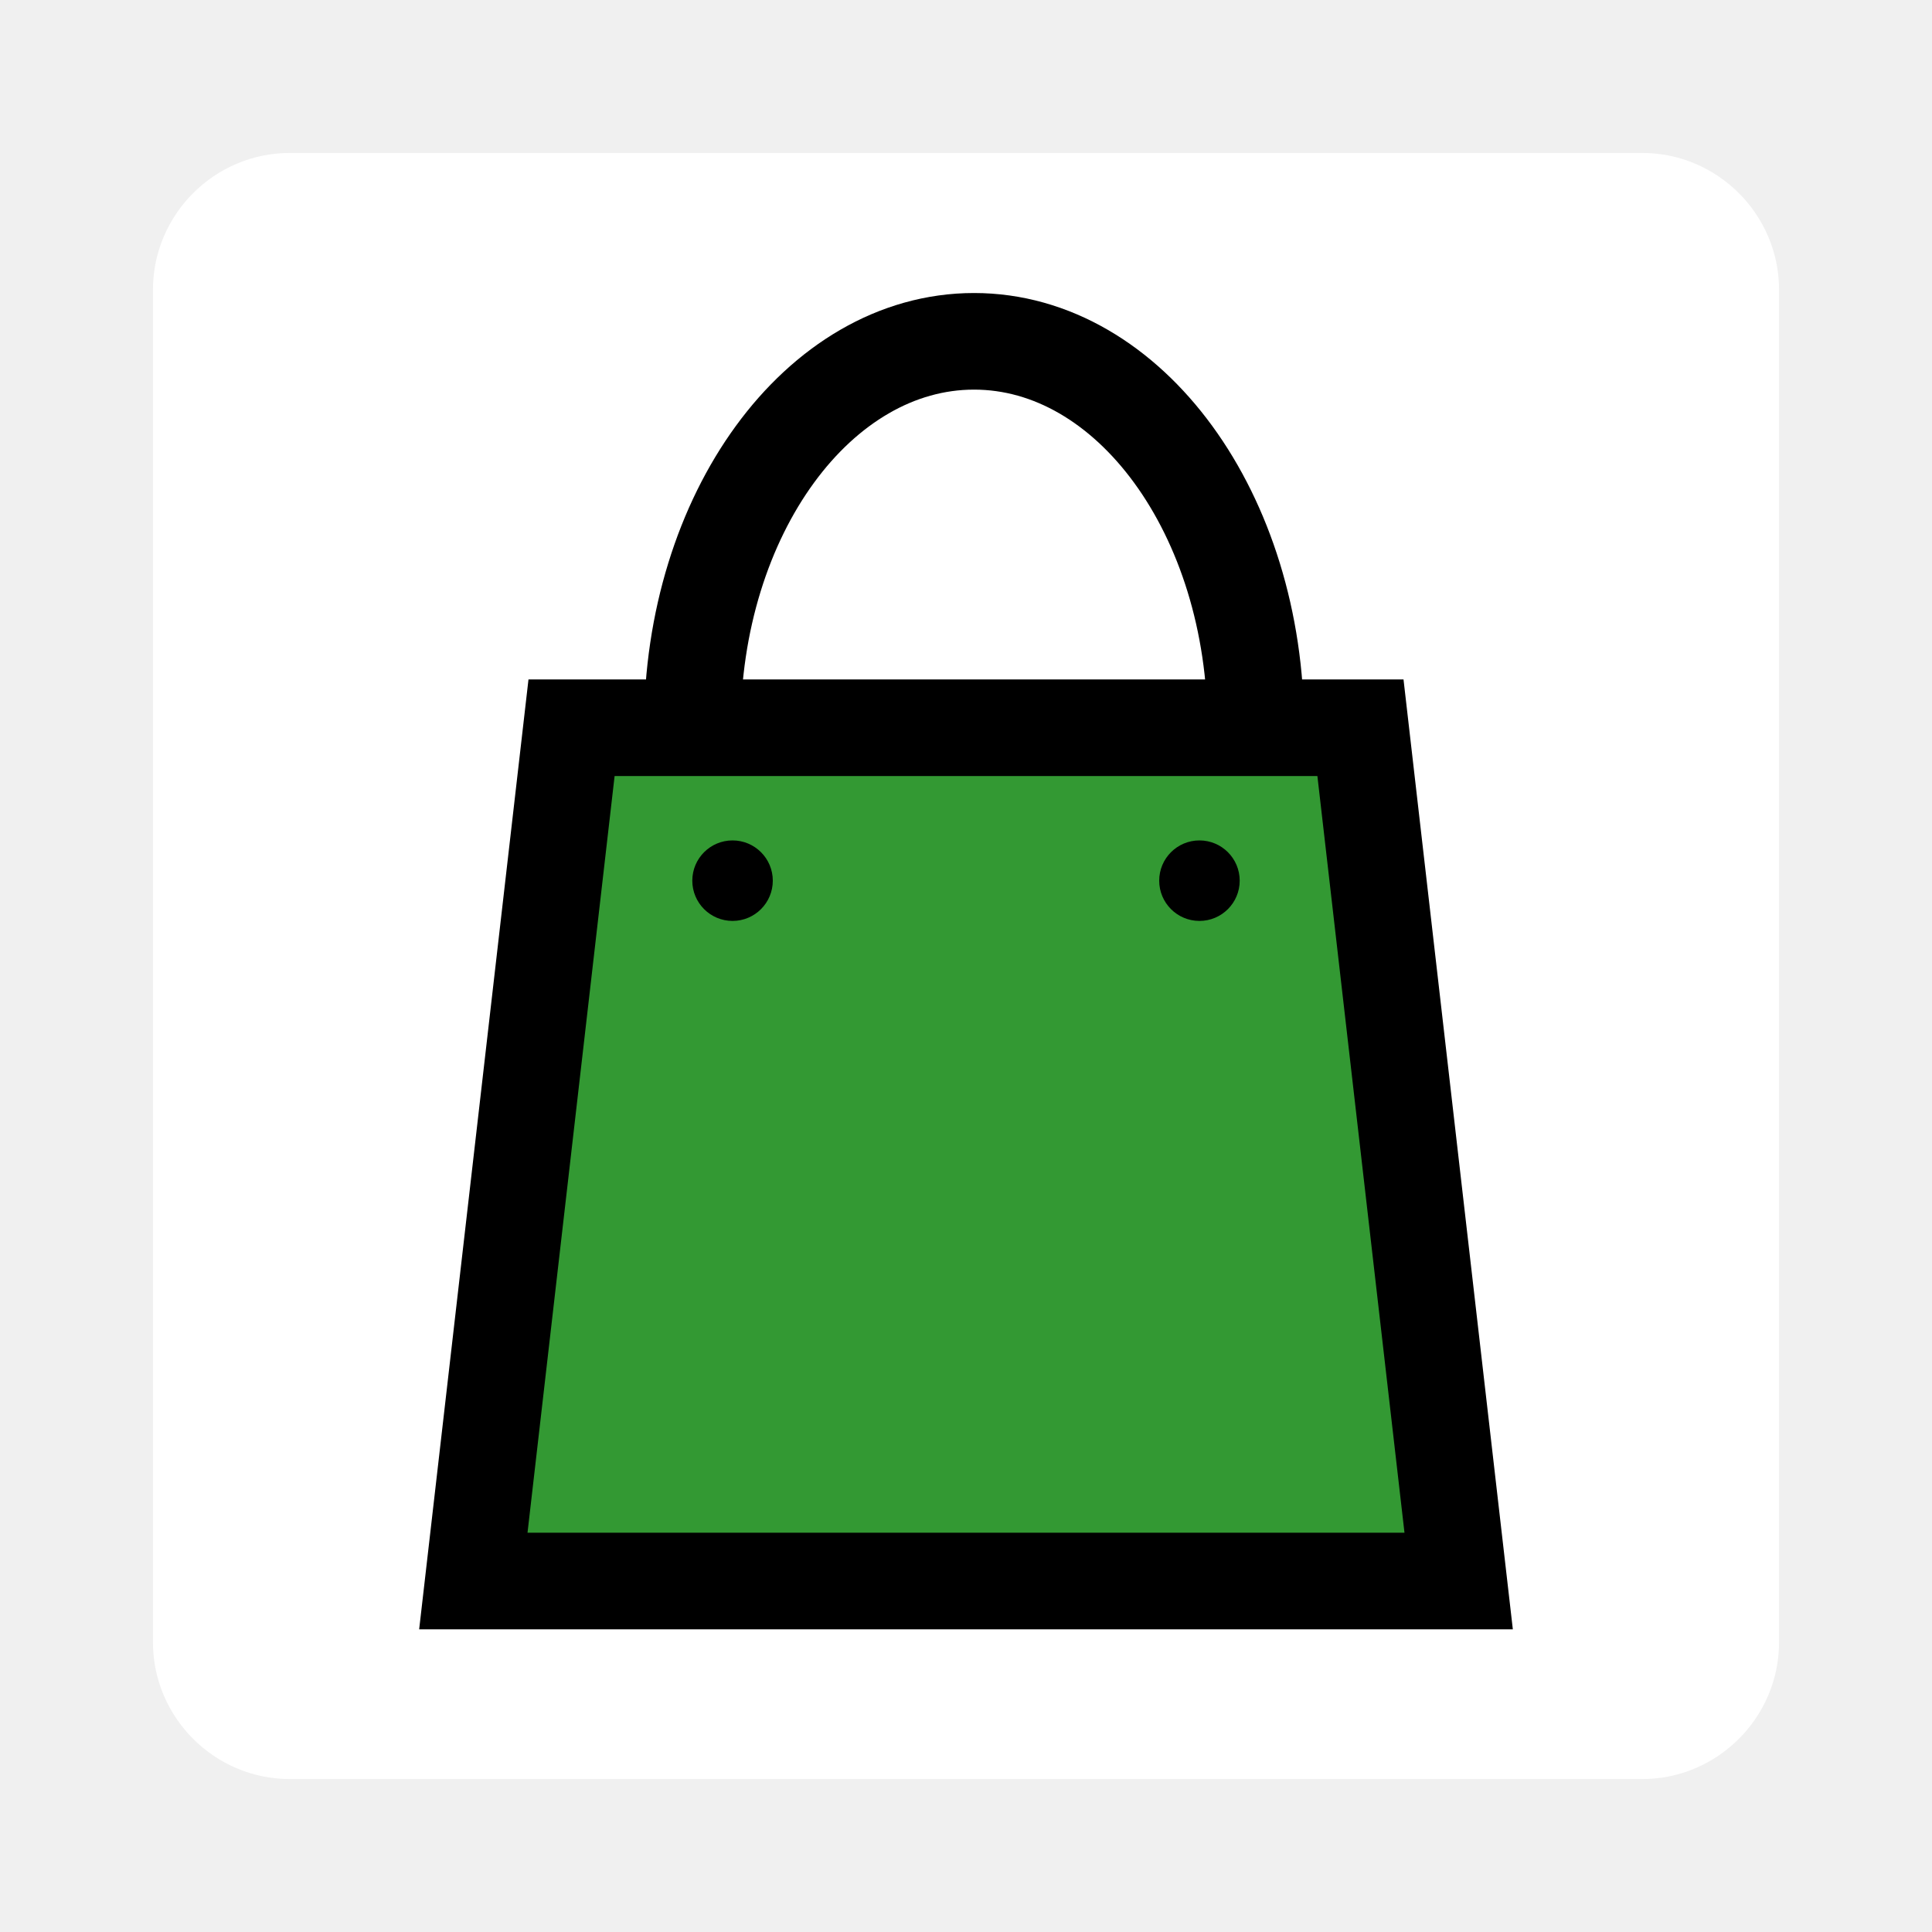
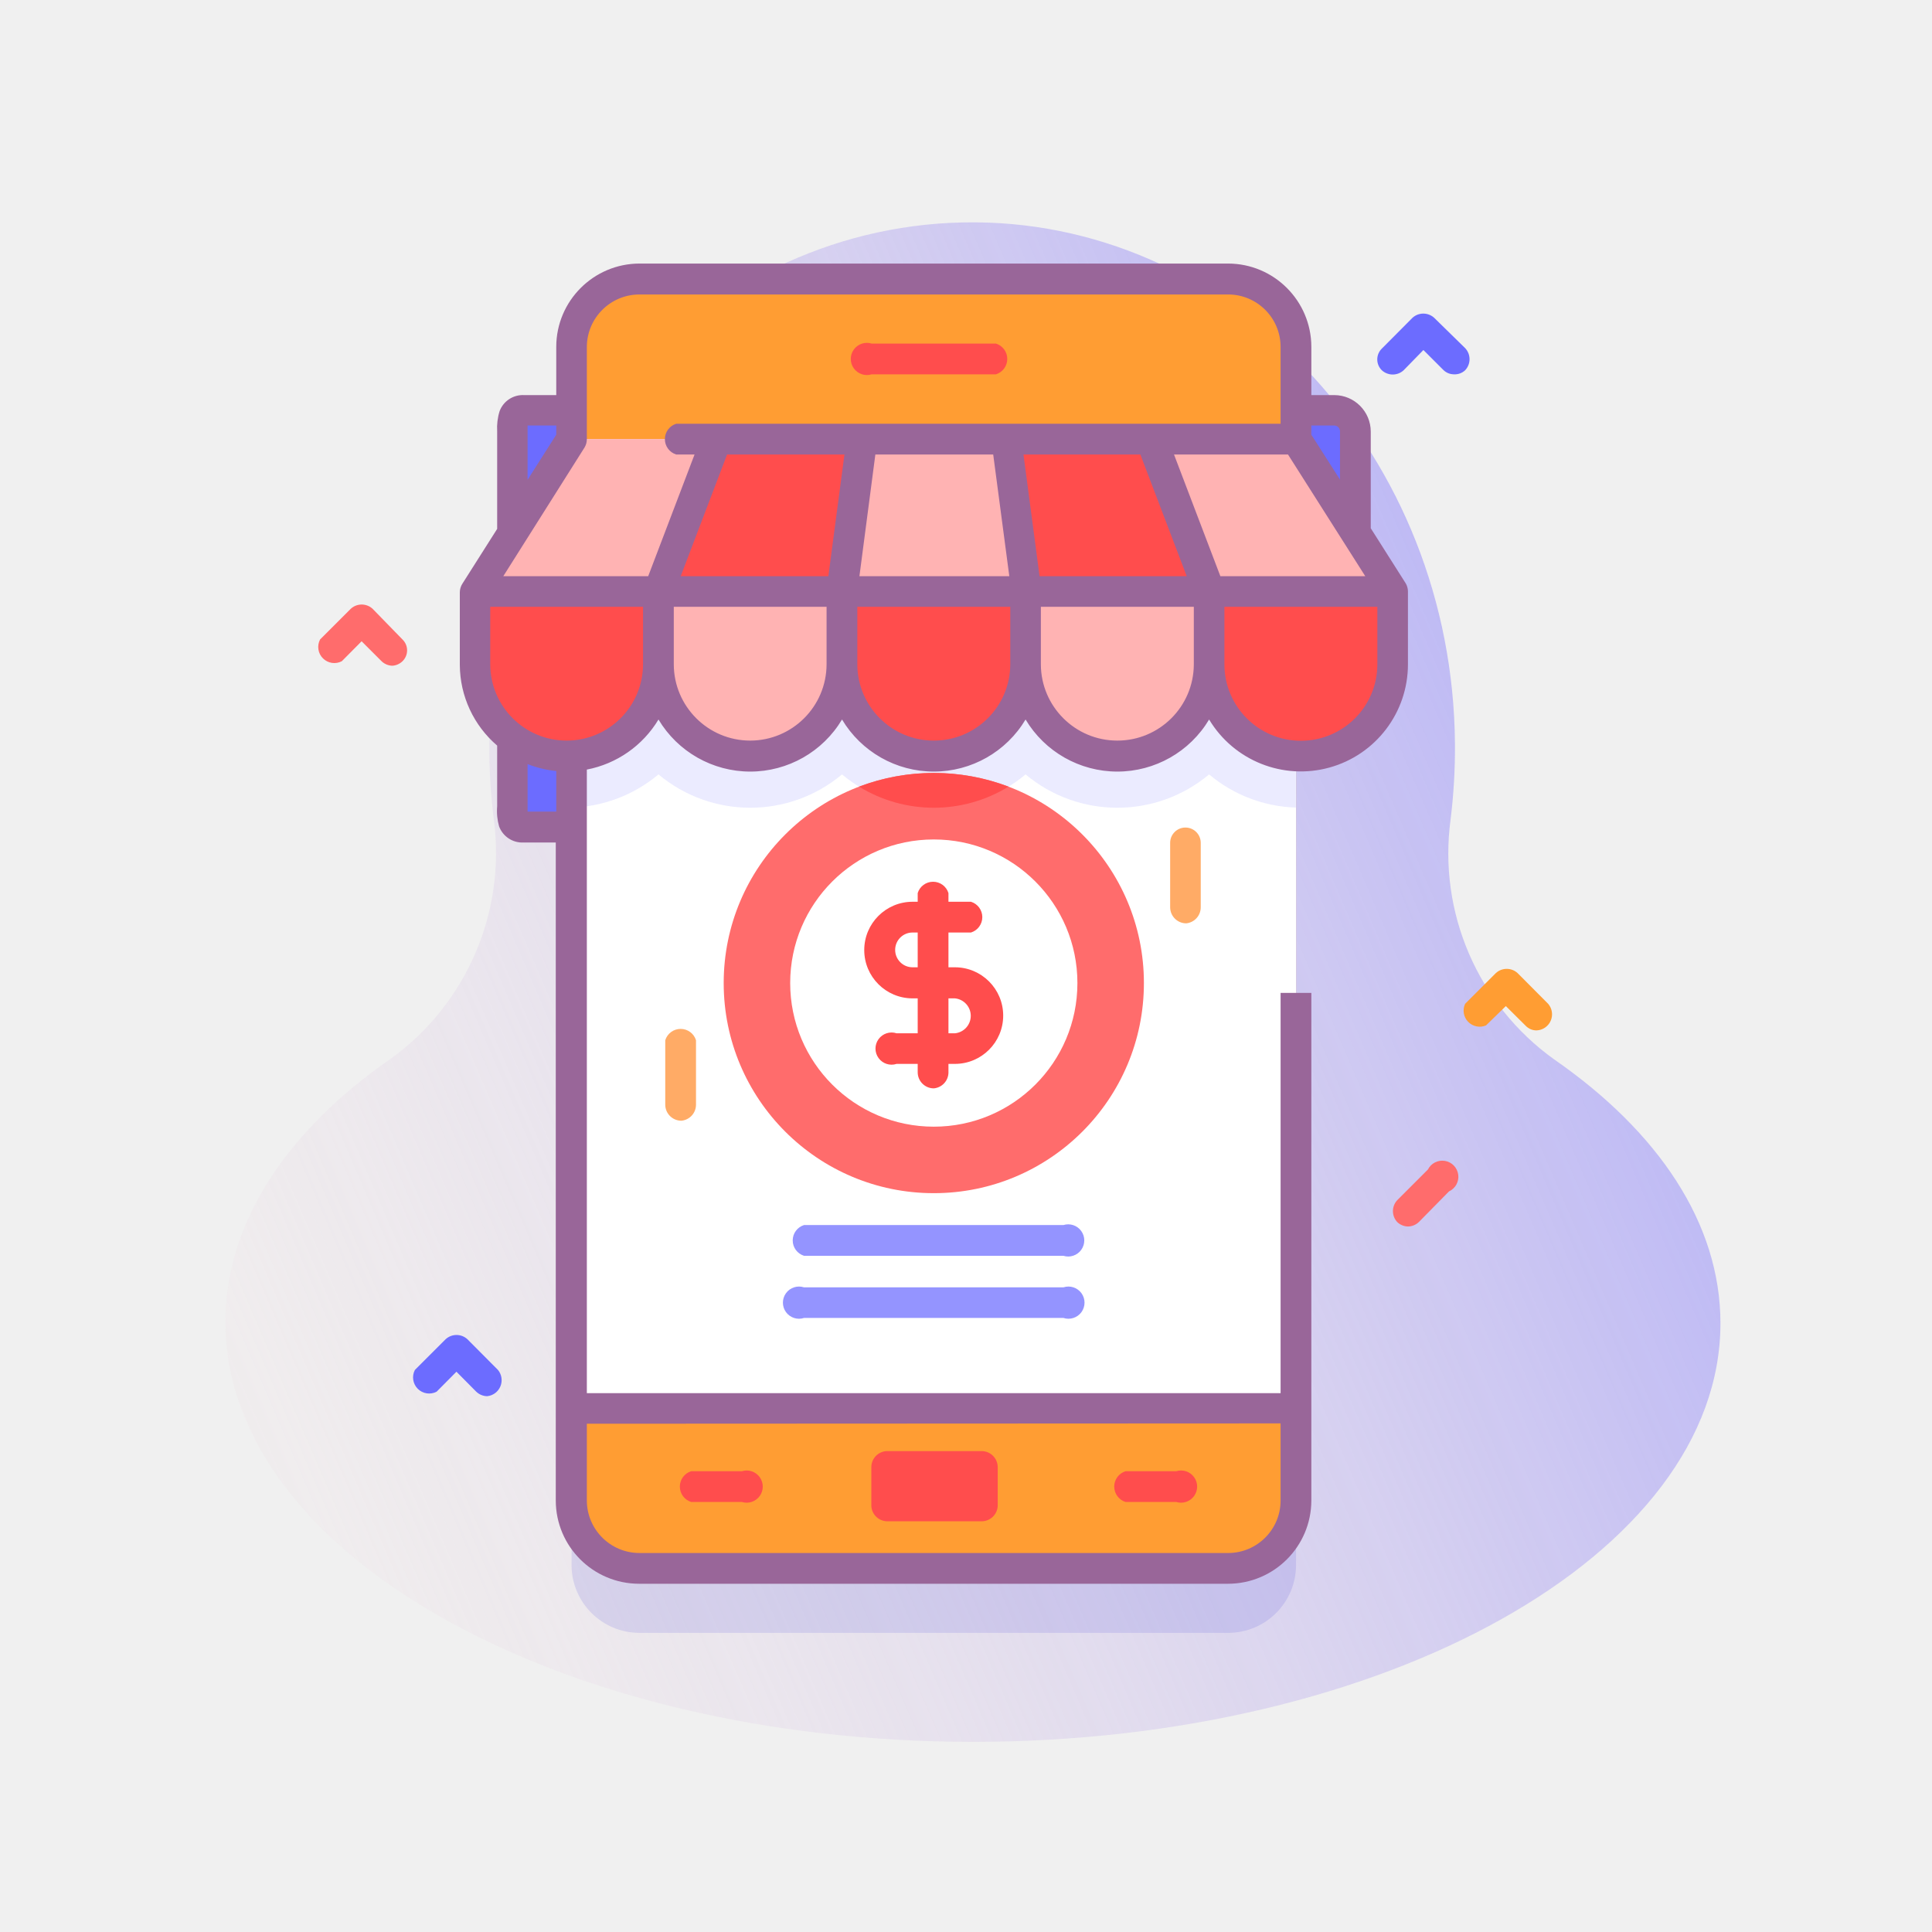
- <svg xmlns="http://www.w3.org/2000/svg" version="1.1" id="Layer_1" x="0px" y="0px" viewBox="0 0 120 120" style="enable-background:new 0 0 120 120;" xml:space="preserve">
-   <style type="text/css">
- 	.st0{fill:#FFFFFF;stroke:#FFFFFF;stroke-miterlimit:10;}
- 	.st1{fill:#FFFFFF;stroke:#000000;stroke-width:6;stroke-miterlimit:10;}
- 	.st2{fill:#339933;stroke:#000000;stroke-width:6;stroke-miterlimit:10;}
- </style>
-   <path class="st0" d="M102,110H18c-4.4,0-8-3.6-8-8V18c0-4.4,3.6-8,8-8h84c4.4,0,8,3.6,8,8v84C110,106.4,106.4,110,102,110z" />
+ <svg xmlns="http://www.w3.org/2000/svg" viewBox="0 0 120 120">
+   <defs>
+     <style>.cls-1{fill:url(#linear-gradient);}.cls-2{fill:#00c;opacity:0.1;isolation:isolate;}.cls-3{fill:#6c6cff;}.cls-4{fill:#ff9d33;}.cls-5{fill:#fff;}.cls-6{fill:#ebebff;}.cls-7{fill:#ffb3b3;}.cls-8{fill:#ff4d4d;}.cls-9{fill:#969;}.cls-10{fill:#ff6c6c;}.cls-11{fill:#9494ff;}.cls-12{fill:#ffab66;}</style>
+     <linearGradient id="linear-gradient" x1="129.89" y1="-27.5" x2="-6.51" y2="-86.12" gradientTransform="matrix(1.03, 0, 0, -1.03, -3.42, 4.39)" gradientUnits="userSpaceOnUse">
+       <stop offset="0.01" stop-color="#9494ff" />
+       <stop offset="0.99" stop-color="#ffe8dc" stop-opacity="0" />
+     </linearGradient>
+   </defs>
  <g id="OBJECTS">
-     <ellipse class="st1" cx="60.5" cy="45.2" rx="17.5" ry="24" />
-     <polygon class="st2" points="84.5,45.2 90.6,98.2 29.4,98.2 35.5,45.2  " />
-     <circle cx="45.5" cy="54.7" r="2.5" />
-     <circle cx="74.5" cy="54.7" r="2.5" />
+     <path class="cls-1" d="M90.1,50.89a36.25,36.25,0,0,0,.27-4.69C90.24,28.43,76.9,13.92,60.58,13.81,43.92,13.7,30.39,28.36,30.39,46.46a36,36,0,0,0,.28,4.43,15.76,15.76,0,0,1-6.39,14.86C17.82,70.23,14,75.93,14,82.14c0,14.39,20.79,26.05,46.43,26.05s46.43-11.66,46.43-26c0-6.21-3.87-11.91-10.33-16.39A15.73,15.73,0,0,1,90.1,50.89Z" />
+     <path class="cls-2" d="M76.28,101.42H39.72a4.22,4.22,0,0,1-4.22-4.21V25.56a4.22,4.22,0,0,1,4.22-4.22H76.28a4.22,4.22,0,0,1,4.22,4.22V97.21a4.22,4.22,0,0,1-4.22,4.21Z" />
+     <path class="cls-3" d="M82.87,38.23h-4.1V25.47h4.1a1.32,1.32,0,0,1,1.31,1.32V36.92A1.31,1.31,0,0,1,82.87,38.23Z" />
+     <path class="cls-3" d="M32.53,51.36h4.7V25.47h-4.7c-.73,0-.72.59-.72,1.32V50.05C31.81,50.77,31.8,51.36,32.53,51.36Z" />
+     <path class="cls-4" d="M76.28,97.42H39.72A4.22,4.22,0,0,1,35.5,93.2V21.55a4.21,4.21,0,0,1,4.22-4.21H76.28a4.21,4.21,0,0,1,4.22,4.21V93.2a4.22,4.22,0,0,1-4.22,4.22Z" />
+     <path class="cls-5" d="M35.5,27.28h45v60.2h-45Z" />
+     <path class="cls-6" d="M80.49,27.28V50.16A8.78,8.78,0,0,1,75.1,48.1a8.88,8.88,0,0,1-11.4,0,8.88,8.88,0,0,1-11.4,0,8.88,8.88,0,0,1-11.4,0,8.81,8.81,0,0,1-5.4,2.06V27.28Z" />
+     <path class="cls-7" d="M40.9,36.74H29.5l6-9.47h9Z" />
+     <path class="cls-8" d="M52.3,36.74H40.9l3.6-9.46h9Z" />
+     <path class="cls-7" d="M63.7,36.74H52.3l1.2-9.46h9Z" />
+     <path class="cls-8" d="M75.1,36.74H63.7l-1.2-9.46h9Z" />
+     <path class="cls-7" d="M86.5,36.74H75.1l-3.6-9.46h9Z" />
+     <path class="cls-8" d="M35.2,47a5.71,5.71,0,0,1-5.71-5.7V36.74H40.9v4.53A5.71,5.71,0,0,1,35.2,47Z" />
+     <path class="cls-7" d="M46.6,47a5.7,5.7,0,0,1-5.7-5.7V36.74H52.3v4.53A5.7,5.7,0,0,1,46.6,47Z" />
+     <path class="cls-8" d="M58,47a5.7,5.7,0,0,1-5.7-5.7V36.74H63.7v4.53A5.7,5.7,0,0,1,58,47Z" />
+     <path class="cls-7" d="M69.4,47a5.7,5.7,0,0,1-5.7-5.7V36.74H75.1v4.53A5.7,5.7,0,0,1,69.4,47Z" />
+     <path class="cls-8" d="M80.8,47a5.7,5.7,0,0,1-5.7-5.7V36.74H86.5v4.53A5.7,5.7,0,0,1,80.8,47Z" />
+     <path class="cls-9" d="M87.45,36.73a1,1,0,0,0-.14-.5l-2.17-3.42v-6a2.27,2.27,0,0,0-2.27-2.27H81.45v-3a5.18,5.18,0,0,0-5.17-5.17H39.72a5.18,5.18,0,0,0-5.17,5.17v3h-2a1.54,1.54,0,0,0-1.52,1,3.52,3.52,0,0,0-.15,1.25v6.06l-2.17,3.42a1,1,0,0,0-.15.51v4.53a6.64,6.64,0,0,0,2.32,5v3.77A3.49,3.49,0,0,0,31,51.33a1.54,1.54,0,0,0,1.52,1h2V93.2a5.18,5.18,0,0,0,5.17,5.17H76.28a5.18,5.18,0,0,0,5.17-5.17V87.48h0V61.67H79.54V86.53H36.45V47.8a6.66,6.66,0,0,0,4.45-3.11,6.64,6.64,0,0,0,11.4,0,6.64,6.64,0,0,0,11.4,0,6.64,6.64,0,0,0,11.4,0,6.65,6.65,0,0,0,12.35-3.42V36.74Zm-6-10.3h1.42a.36.36,0,0,1,.36.36v3L81.45,27ZM80,28.23l4.8,7.56h-9l-2.88-7.56Zm-27.55,0-1,7.56H42.28l2.88-7.56Zm1.92,0h7.32l1,7.56H53.38Zm10.2,7.56-1-7.56h7.26l2.88,7.56ZM32.77,26.43h1.78V27l-1.78,2.8Zm3.54,1.36a1,1,0,0,0,.14-.51V21.55a3.27,3.27,0,0,1,3.27-3.26H76.28a3.26,3.26,0,0,1,3.26,3.26v4.77H42a1,1,0,0,0,0,1.91h1.14l-2.88,7.56h-9ZM32.77,50.41V47.46a6.62,6.62,0,0,0,1.78.43v2.52Zm46.77,38V93.2a3.26,3.26,0,0,1-3.26,3.26H39.72a3.27,3.27,0,0,1-3.27-3.26V88.43ZM35.2,46a4.75,4.75,0,0,1-4.75-4.74V37.69h9.49v3.58A4.75,4.75,0,0,1,35.2,46Zm11.4,0a4.75,4.75,0,0,1-4.75-4.74V37.69h9.49v3.58A4.75,4.75,0,0,1,46.6,46ZM58,46a4.75,4.75,0,0,1-4.75-4.74V37.69h9.5v3.58A4.75,4.75,0,0,1,58,46Zm11.4,0a4.75,4.75,0,0,1-4.75-4.74V37.69h9.5v3.58A4.75,4.75,0,0,1,69.4,46Zm16.15-4.74a4.75,4.75,0,0,1-9.5,0V37.69h9.5v3.58Z" />
+     <path class="cls-8" d="M61.86,23.25H54.14a1,1,0,1,1,0-1.91h7.72a1,1,0,0,1,0,1.91Z" />
+     <path class="cls-8" d="M54.12,91.13v2.41a1,1,0,0,0,1,.95h5.85a1,1,0,0,0,1-.95V91.13a1,1,0,0,0-1-1H55.07A1,1,0,0,0,54.12,91.13Z" />
+     <path class="cls-8" d="M73.06,93.29H69.91a1,1,0,0,1,0-1.91h3.15a1,1,0,1,1,0,1.91Z" />
+     <path class="cls-8" d="M46.08,93.29H42.93a1,1,0,0,1,0-1.91h3.15a1,1,0,1,1,0,1.91Z" />
+     <circle class="cls-10" cx="58" cy="61.06" r="13.05" />
+     <circle class="cls-5" cx="58" cy="61.06" r="8.92" />
+     <path class="cls-8" d="M62.64,48.86a8.87,8.87,0,0,1-9.28,0,13.09,13.09,0,0,1,9.28,0Z" />
+     <path class="cls-8" d="M59.31,66.08H55.69a1,1,0,1,1,0-1.9h3.62a1.09,1.09,0,0,0,0-2.17H56.68a3,3,0,0,1,0-6h3.63a1,1,0,0,1,0,1.91H56.68a1.08,1.08,0,0,0,0,2.16h2.63a3,3,0,0,1,0,6Z" />
+     <path class="cls-8" d="M58,67.6a1,1,0,0,1-1-1V55.47a1,1,0,0,1,1.91,0V66.64A1,1,0,0,1,58,67.6Z" />
+     <path class="cls-11" d="M66.05,78H49.94a1,1,0,0,1,0-1.91H66.05a1,1,0,1,1,0,1.91Z" />
+     <path class="cls-11" d="M66.05,81.86H49.94a1,1,0,1,1,0-1.9H66.05a1,1,0,1,1,0,1.9Z" />
+     <path class="cls-12" d="M73.68,57.35a1,1,0,0,1-1-1v-4a.95.95,0,1,1,1.9,0v4A1,1,0,0,1,73.68,57.35Z" />
+     <path class="cls-12" d="M42.32,69.61a1,1,0,0,1-1-1v-4a1,1,0,0,1,1.91,0v4A1,1,0,0,1,42.32,69.61Z" />
+     <path class="cls-3" d="M90.31,23.25a.94.94,0,0,1-.67-.28l-1.23-1.23L87.18,23a1,1,0,0,1-1.35,0,.94.94,0,0,1,0-1.35l1.9-1.91a1,1,0,0,1,1.35,0L91,21.62A1,1,0,0,1,91,23,.94.94,0,0,1,90.31,23.25Z" />
+     <path class="cls-10" d="M24.37,41.35a1,1,0,0,1-.67-.28l-1.24-1.24-1.23,1.24a1,1,0,0,1-1.35-1.35l1.91-1.91a1,1,0,0,1,1.35,0L25,39.72a.94.94,0,0,1,0,1.35A1,1,0,0,1,24.37,41.35Z" />
+     <path class="cls-4" d="M95.44,64a.92.92,0,0,1-.67-.28l-1.24-1.23L92.3,63.69A1,1,0,0,1,91,62.35l1.91-1.91a1,1,0,0,1,1.35,0l1.9,1.91A1,1,0,0,1,95.44,64Z" />
+     <path class="cls-3" d="M30.26,86.72a1,1,0,0,1-.68-.28L28.35,85.2l-1.23,1.24a1,1,0,0,1-1.35-1.35l1.91-1.91a1,1,0,0,1,1.35,0l1.9,1.91a1,1,0,0,1-.67,1.63Z" />
+     <path class="cls-10" d="M87.45,76.18a1,1,0,0,1-.67-.28,1,1,0,0,1,0-1.35l1.91-1.91A1,1,0,1,1,90,74L88.13,75.9A1,1,0,0,1,87.45,76.18Z" />
  </g>
</svg>
